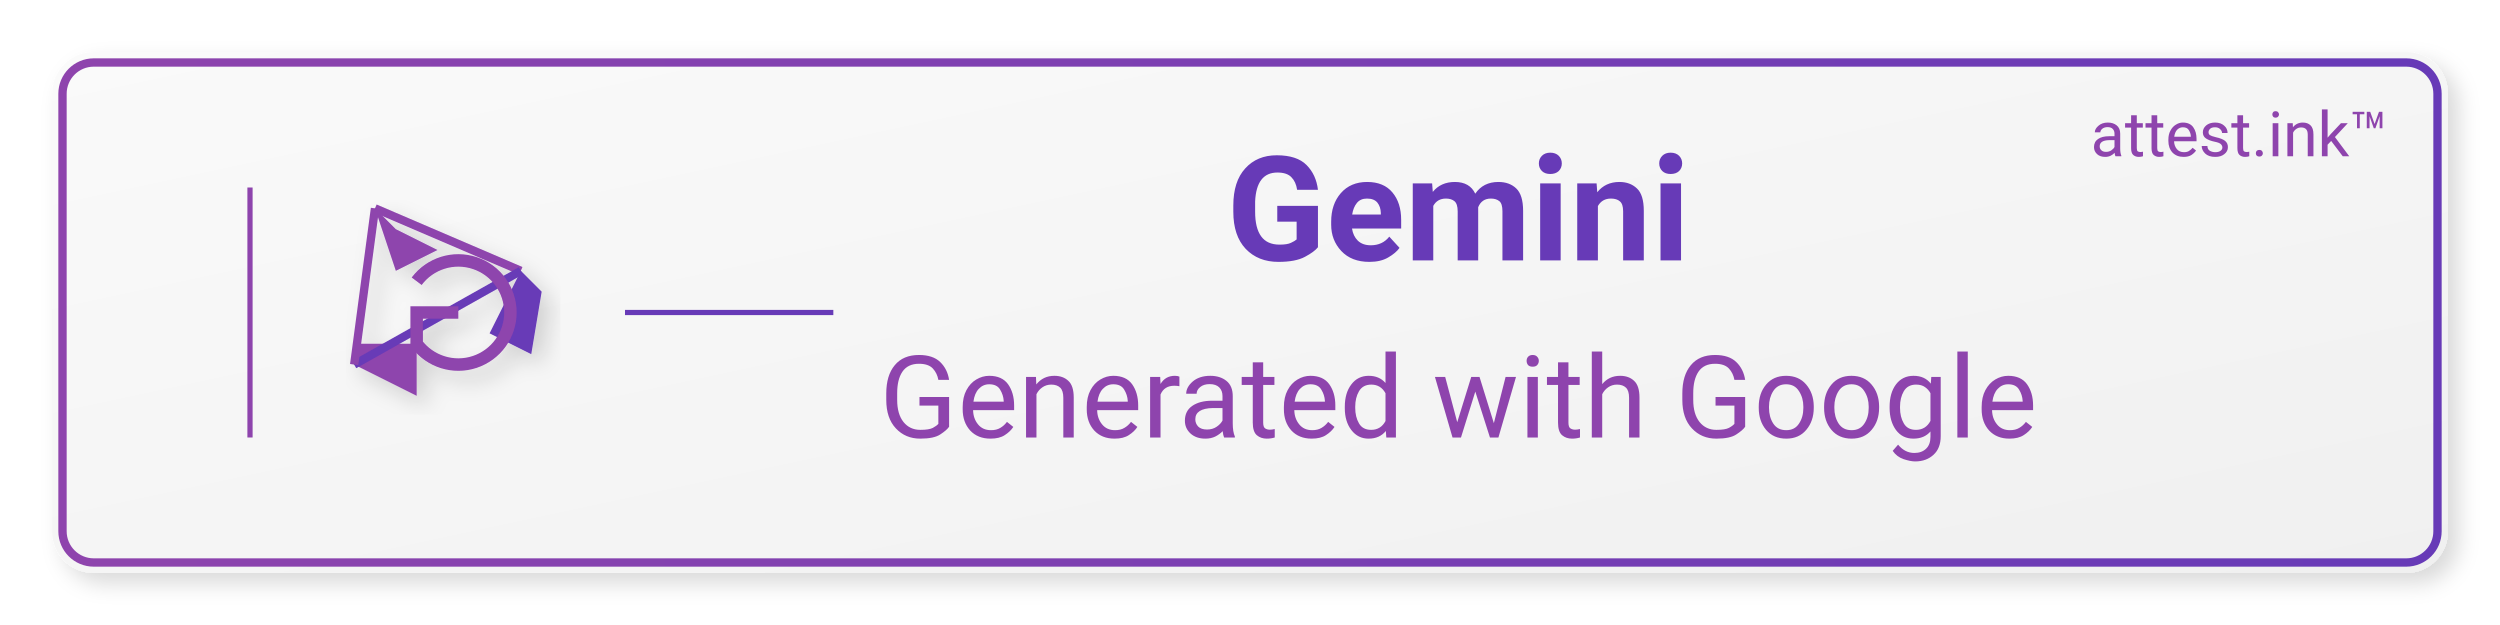
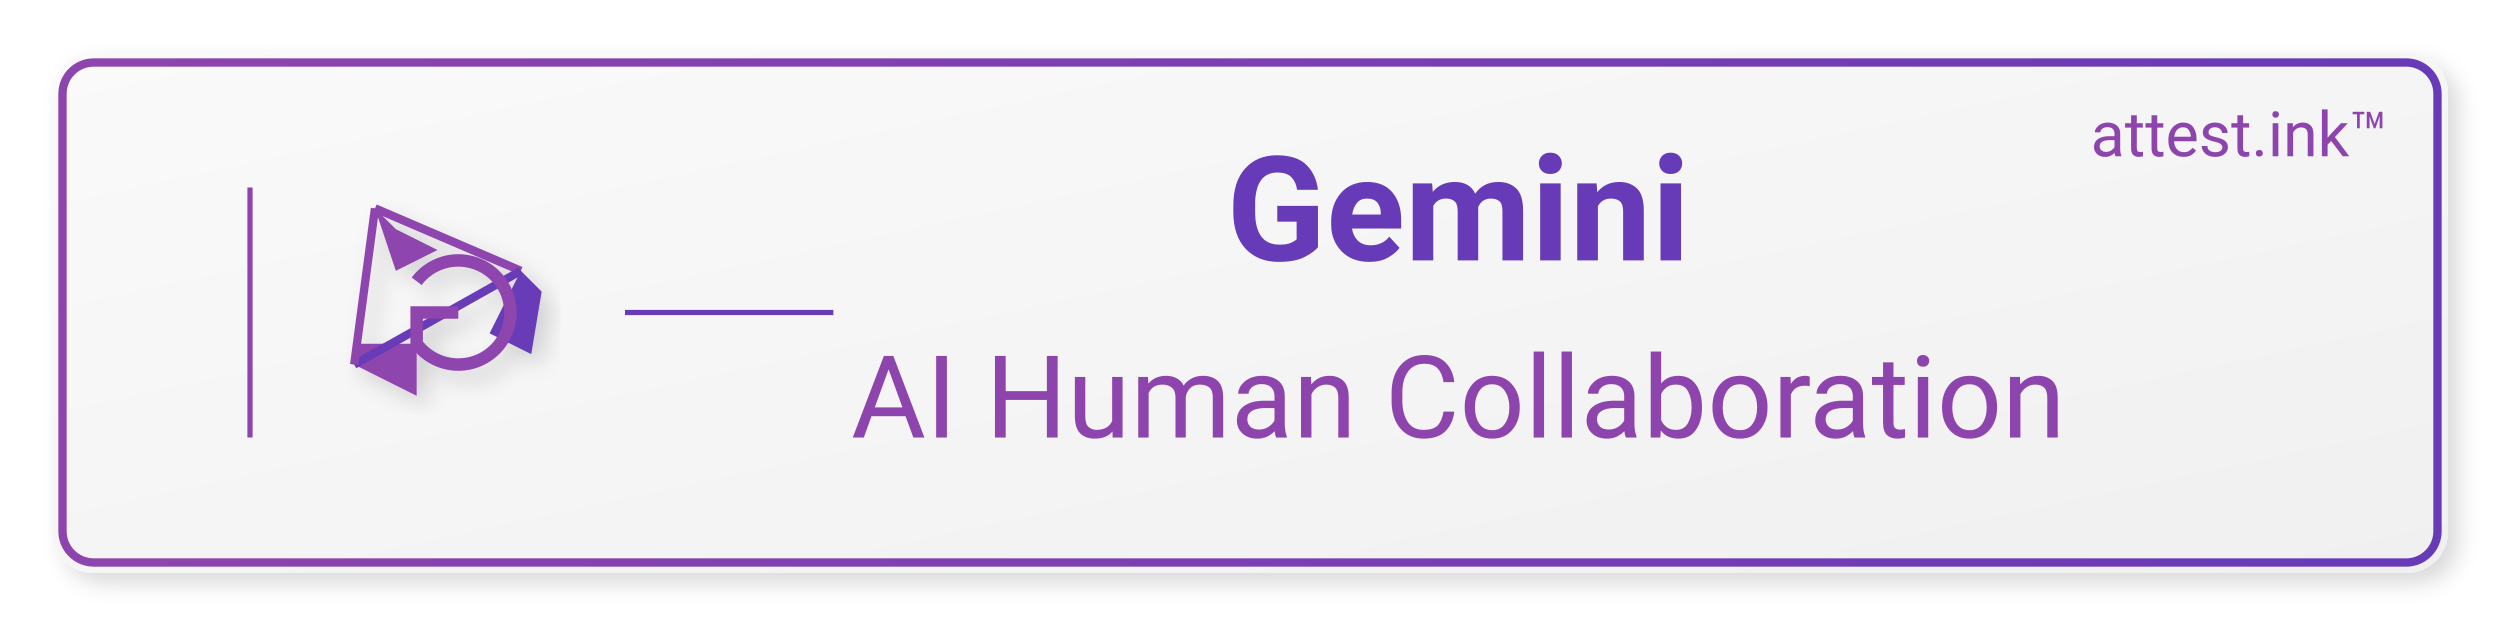
<svg xmlns="http://www.w3.org/2000/svg" viewBox="0 0 240 60">
  <defs>
    <linearGradient id="geminiBg" x1="0%" y1="0%" x2="100%" y2="100%">
      <stop offset="0%" stop-color="#fafafa" />
      <stop offset="100%" stop-color="#f0f0f0" />
    </linearGradient>
    <linearGradient id="geminiAccent" x1="0%" y1="0%" x2="100%" y2="0%">
      <stop offset="0%" stop-color="#8e44ad" />
      <stop offset="100%" stop-color="#673ab7" />
    </linearGradient>
    <filter id="geminiShadow" x="-10%" y="-10%" width="120%" height="120%">
      <feGaussianBlur in="SourceAlpha" stdDeviation="1" result="blur" />
      <feOffset dx="1" dy="1" result="offsetBlur" />
      <feFlood flood-color="rgba(0,0,0,0.15)" result="shadowColor" />
      <feComposite in="shadowColor" in2="offsetBlur" operator="in" result="shadowBlur" />
      <feBlend in="SourceGraphic" in2="shadowBlur" mode="normal" />
    </filter>
  </defs>
  <rect x="5" y="5" width="230" height="50" rx="4" ry="4" fill="url(#geminiBg)" filter="url(#geminiShadow)">
    <animate attributeName="opacity" values="0.97;1;0.97" dur="3s" repeatCount="indefinite" />
  </rect>
  <rect x="6" y="6" width="228" height="48" rx="3" ry="3" fill="none" stroke="url(#geminiAccent)" stroke-width="0.8" />
  <g transform="translate(42, 30)" filter="url(#geminiShadow)">
    <g>
      <animateTransform attributeName="transform" type="rotate" values="0;5;0;-5;0" dur="6s" repeatCount="indefinite" />
      <path d="M-6,-10 L-4,-4 L0,-6 L-4,-8 Z" fill="#8e44ad">
        <animate attributeName="opacity" values="0.9;1;0.9" dur="3s" repeatCount="indefinite" />
      </path>
      <path d="M8,-4 L5,2 L9,4 L10,-2 Z" fill="#673ab7">
        <animate attributeName="opacity" values="0.9;1;0.9" dur="3s" repeatCount="indefinite" begin="1s" />
      </path>
      <path d="M-8,5 L-2,8 L-2,3 L-8,3 Z" fill="#8e44ad">
        <animate attributeName="opacity" values="0.9;1;0.9" dur="3s" repeatCount="indefinite" begin="2s" />
      </path>
    </g>
    <g>
      <line x1="-6" y1="-10" x2="8" y2="-4" stroke="#8e44ad" stroke-width="0.8">
        <animate attributeName="opacity" values="0.3;0.8;0.3" dur="4s" repeatCount="indefinite" />
      </line>
      <line x1="8" y1="-4" x2="-8" y2="5" stroke="#673ab7" stroke-width="0.8">
        <animate attributeName="opacity" values="0.3;0.8;0.3" dur="4s" repeatCount="indefinite" begin="1s" />
      </line>
      <line x1="-8" y1="5" x2="-6" y2="-10" stroke="#8e44ad" stroke-width="0.8">
        <animate attributeName="opacity" values="0.3;0.8;0.3" dur="4s" repeatCount="indefinite" begin="2s" />
      </line>
    </g>
    <circle cx="0" cy="0" r="5" fill="none" stroke="#673ab7" stroke-width="0.5" opacity="0">
      <animate attributeName="r" values="5;12" dur="3s" repeatCount="indefinite" />
      <animate attributeName="opacity" values="0.6;0" dur="3s" repeatCount="indefinite" />
    </circle>
    <path d="M-2,-3 A5,5 0 1,1 -2,3 L-2,0 L2,0" fill="none" stroke="#8e44ad" stroke-width="1.2">
      <animate attributeName="stroke-width" values="1.2;1.5;1.2" dur="3s" repeatCount="indefinite" />
    </path>
  </g>
  <g transform="translate(140, 30)" text-anchor="middle">
    <text x="0" y="-5" font-family="'Product Sans', 'Google Sans', Roboto, sans-serif" font-size="14" fill="#673ab7" font-weight="600">Gemini</text>
-     <text x="0" y="12" font-family="'Product Sans', 'Google Sans', Roboto, sans-serif" font-size="11" fill="#8e44ad">Generated with Google</text>
+     <text x="0" y="12" font-family="'Product Sans', 'Google Sans', Roboto, sans-serif" font-size="11" fill="#8e44ad">AI Human Collaboration</text>
    <text x="75" y="-15" font-family="'Segoe UI', Roboto, sans-serif" font-size="6" fill="#8e44ad">attest.ink™</text>
  </g>
  <line x1="24" y1="18" x2="24" y2="42" stroke="#8e44ad" stroke-width="0.5" />
  <line x1="60" y1="30" x2="80" y2="30" stroke="#673ab7" stroke-width="0.5" />
</svg>
